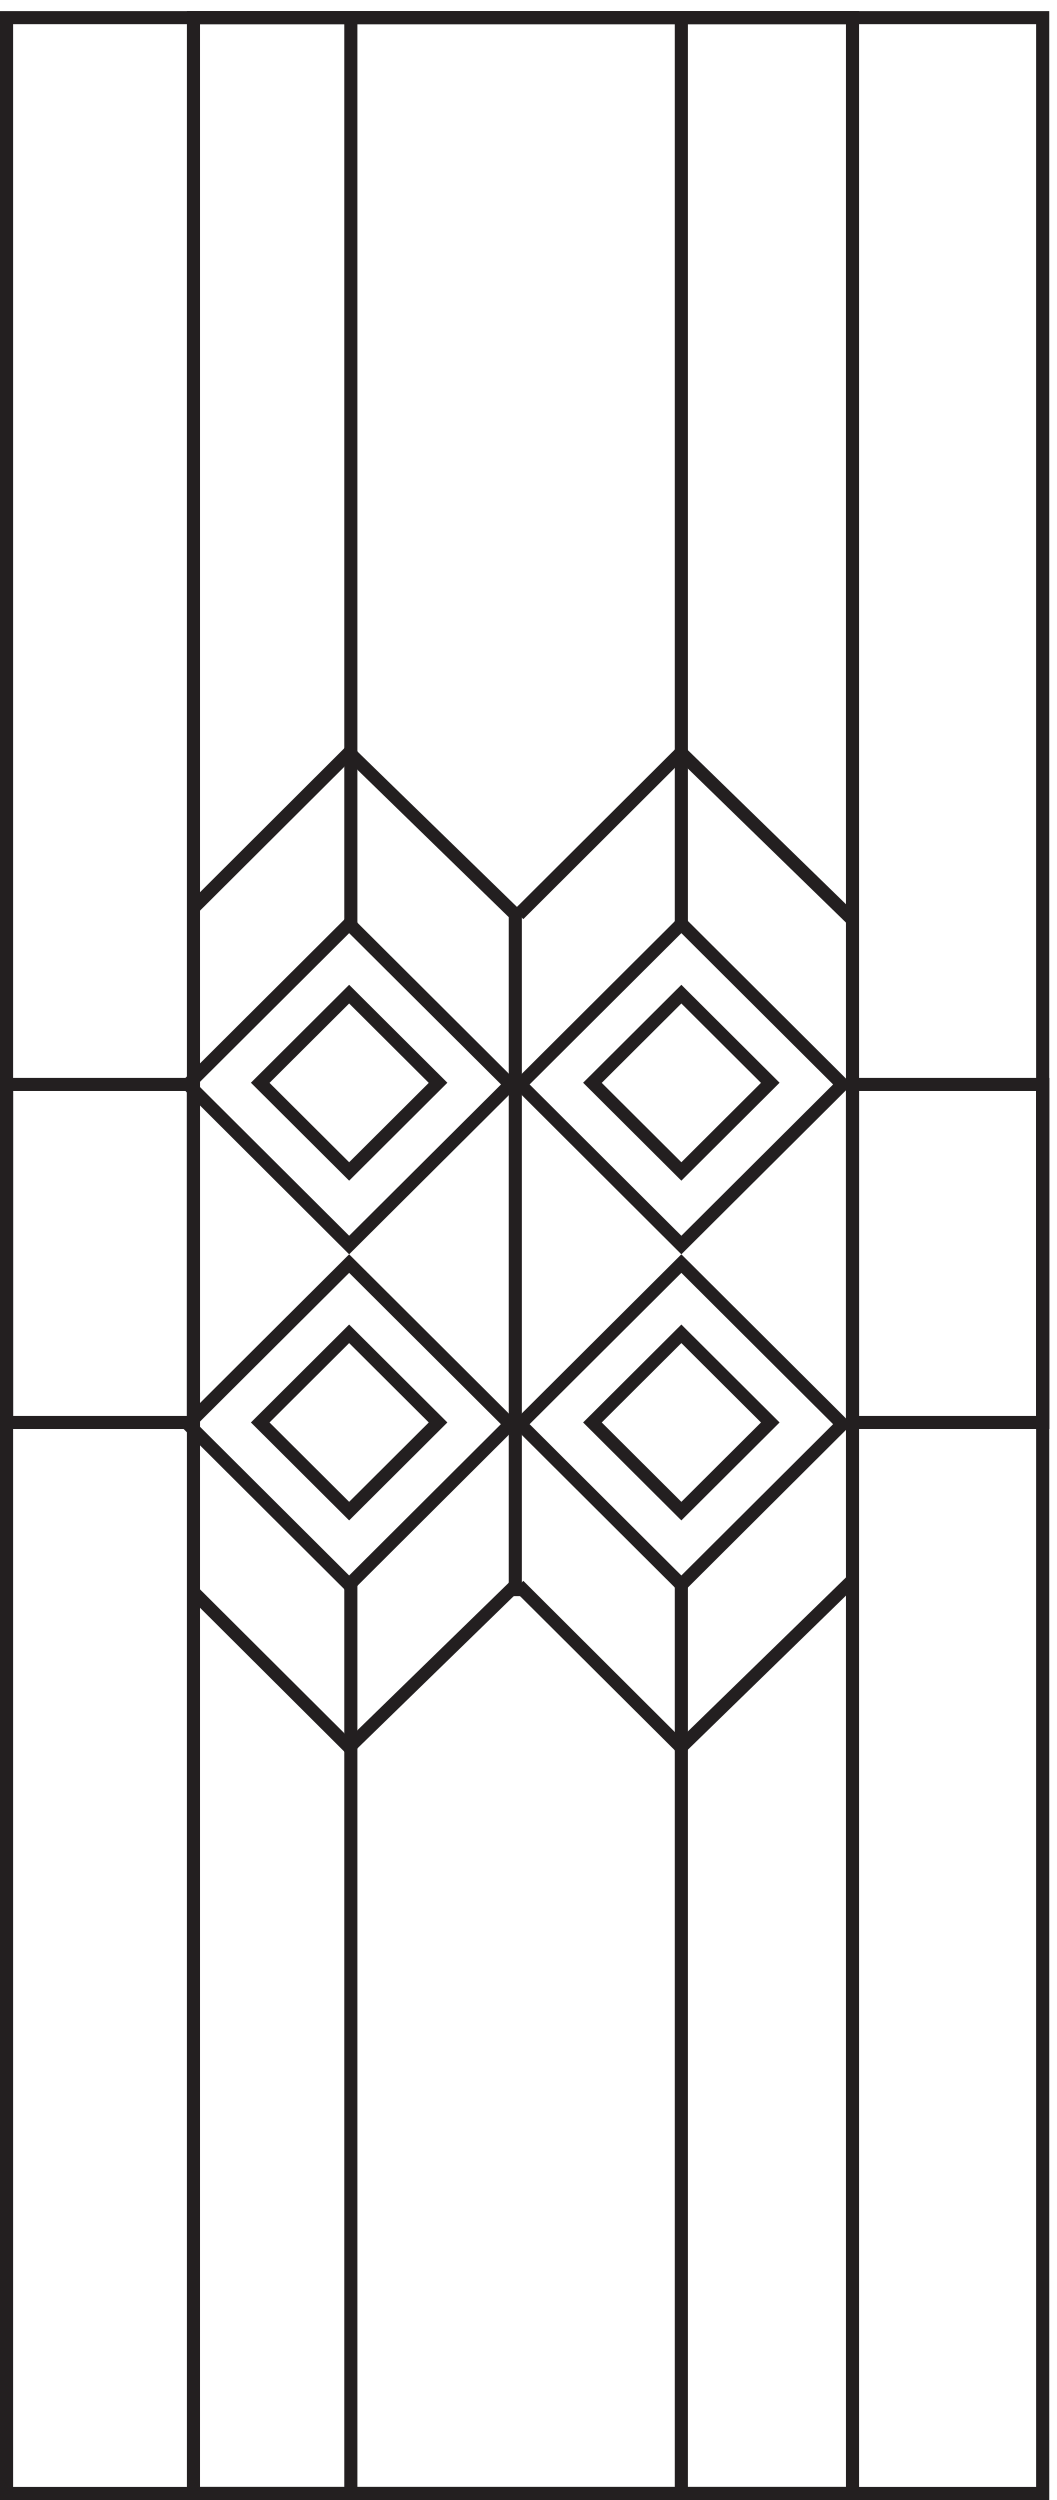
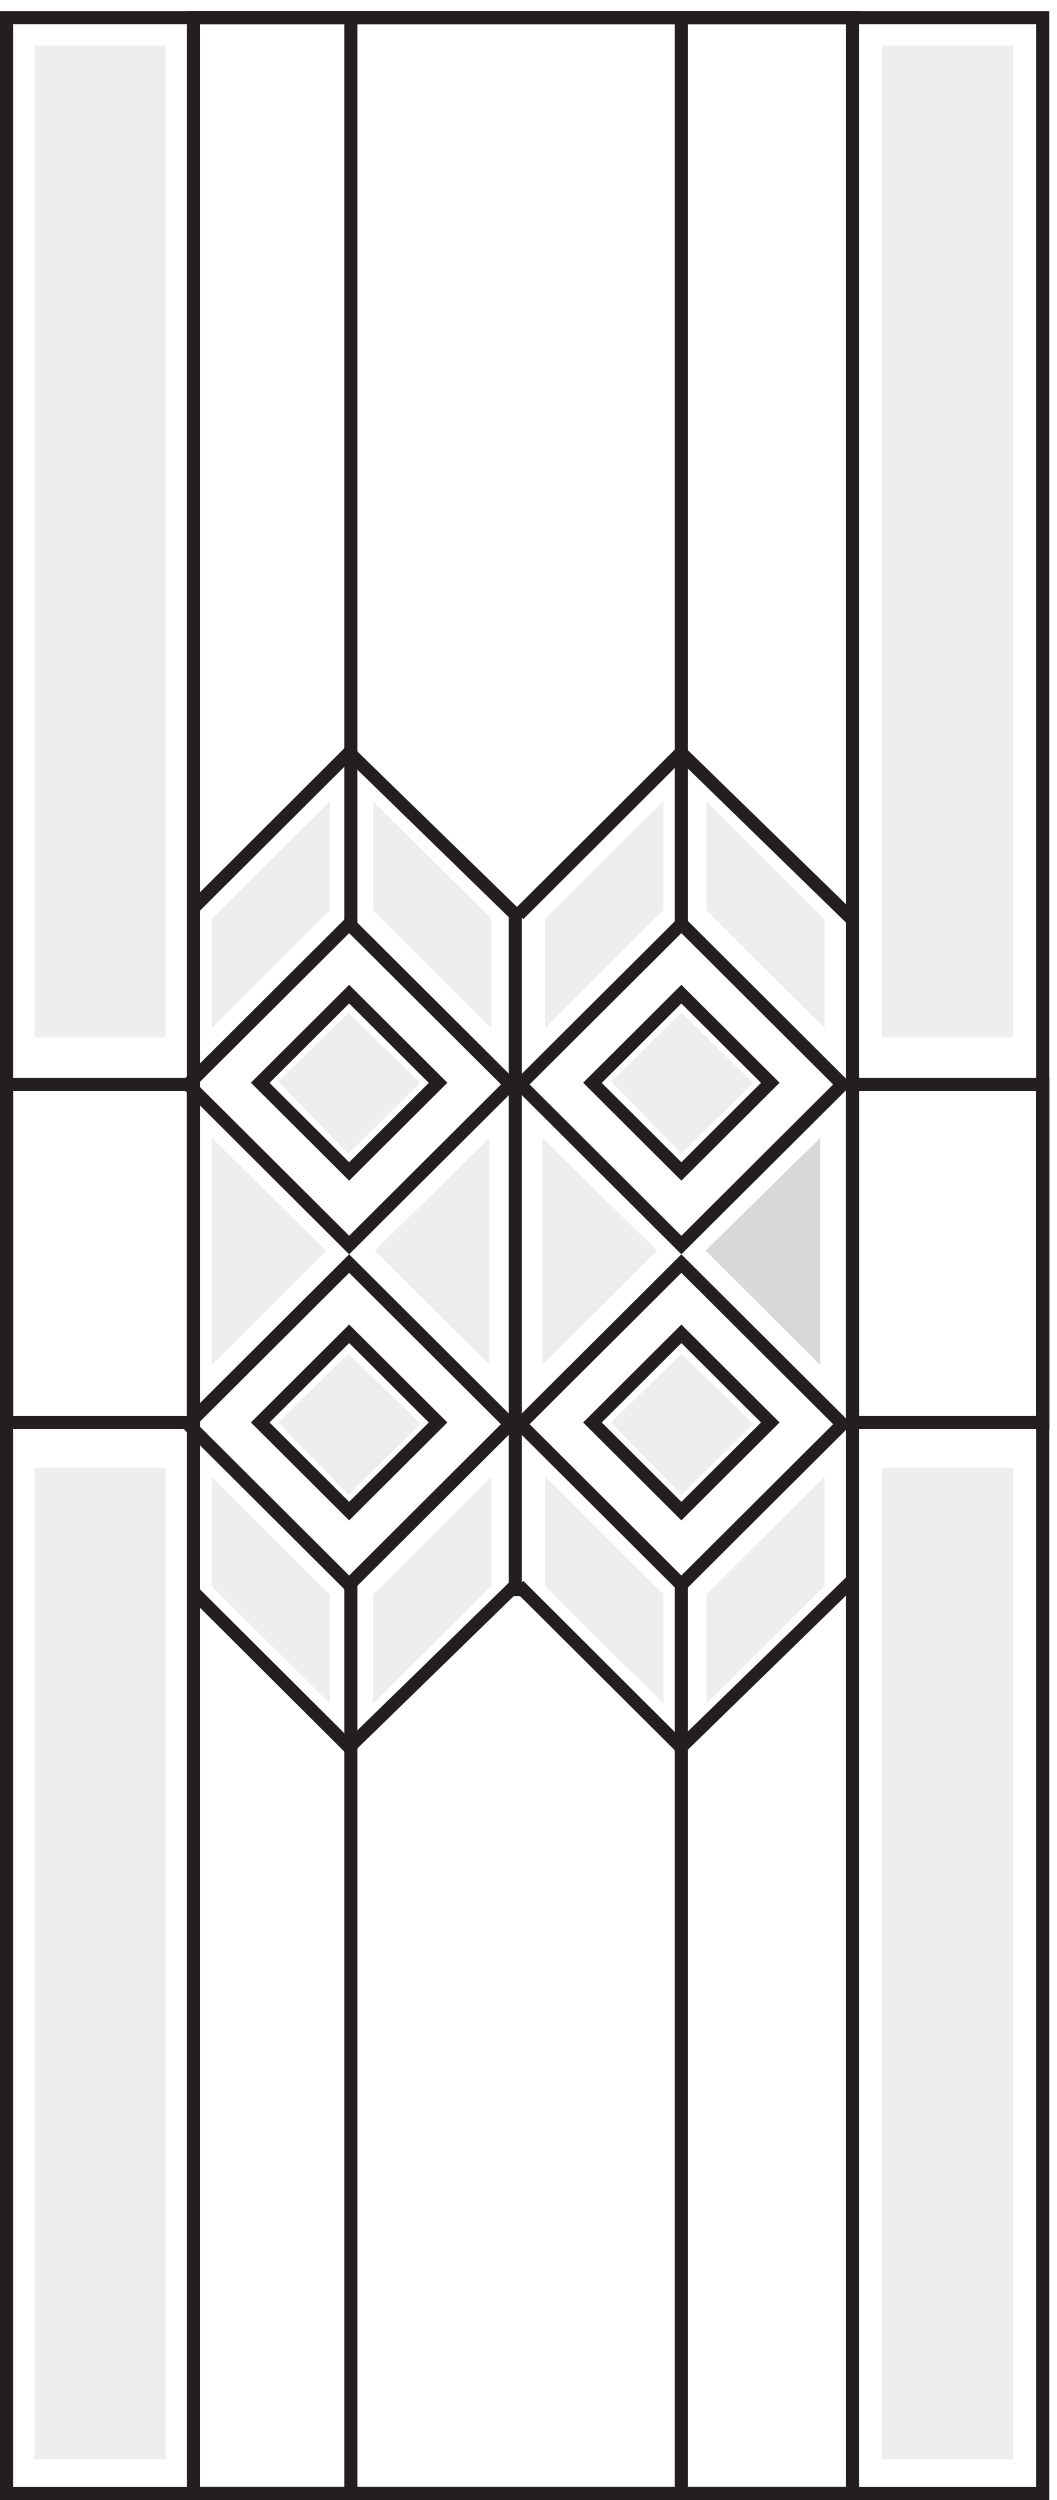
<svg xmlns="http://www.w3.org/2000/svg" width="71" height="168" viewBox="0 0 71 168" fill="none">
+   <path d="M2.318 69.702L11.132 69.702L11.132 3.058L2.318 3.058L2.318 69.702Z" fill="#EEEEEE" />
+   <path d="M59.271 69.702L68.085 69.702L68.085 3.058L59.271 3.058L59.271 69.702Z" fill="#EEEEEE" />
+   <path d="M2.318 165.267L11.132 165.267L11.132 98.622L2.318 98.622L2.318 165.267Z" fill="#EEEEEE" />
+   <path d="M59.271 165.267L68.085 165.267L68.085 98.622L59.271 98.622L59.271 165.267Z" fill="#EEEEEE" />
+   <path d="M45.787 77.532L50.616 72.769L45.787 68.05L41.062 72.681L45.787 77.532Z" fill="#EEEEEE" />
+   <path d="M23.418 77.532L28.247 72.769L23.418 68.05L18.685 72.681L23.418 77.532Z" fill="#EEEEEE" />
+   <path d="M45.787 100.45L50.616 95.678L45.787 90.96L41.062 95.591L45.787 100.45Z" fill="#EEEEEE" />
+   <path d="M23.418 100.45L28.247 95.678L23.418 90.96L18.685 95.591L23.418 100.45Z" fill="#EEEEEE" />
  <path d="M70.509 168H0V0.747H70.509V168ZM0.881 167.121H69.627V1.625H0.881V167.121Z" fill="#231F20" />
  <path d="M57.729 168H12.56V0.747H57.729V168ZM13.441 167.121H56.848V1.625H13.441V167.121Z" fill="#231F20" />
  <path d="M13.441 96.03H0V72.435H13.441V96.03ZM0.881 95.151H12.559V73.314H0.881V95.151Z" fill="#231F20" />
  <path d="M70.509 96.03H56.848V72.435H70.509V96.03ZM57.729 95.151H69.627V73.314H57.729V95.151Z" fill="#231F20" />
  <path d="M24.017 1.186H23.136V62.549H24.017V1.186Z" fill="#231F20" />
  <path d="M46.227 1.186H45.346V62.549H46.227V1.186Z" fill="#231F20" />
  <path d="M46.227 106.197H45.346V167.56H46.227V106.197Z" fill="#231F20" />
  <path d="M24.017 106.197H23.136V167.56H24.017V106.197Z" fill="#231F20" />
  <path d="M23.462 79.342L16.86 72.76L23.462 66.178L30.063 72.76L23.462 79.342ZM18.112 72.769L23.462 78.103L28.812 72.769L23.462 67.435L18.112 72.769Z" fill="#231F20" />
  <path d="M23.462 84.29L12.021 72.875L23.47 61.46L34.919 72.875L23.462 84.29ZM13.264 72.875L23.462 83.042L33.668 72.875L23.462 62.708L13.264 72.875Z" fill="#231F20" />
  <path d="M45.787 79.342L39.185 72.76L45.787 66.178L52.388 72.76L45.787 79.342ZM40.437 72.769L45.787 78.103L51.137 72.769L45.787 67.435L40.437 72.769Z" fill="#231F20" />
  <path d="M45.787 84.29L34.347 72.875L45.796 61.46L57.244 72.875L45.787 84.29ZM35.589 72.875L45.787 83.042L55.984 72.875L45.787 62.708L35.589 72.875Z" fill="#231F20" />
  <path d="M23.462 102.172L16.86 95.59L23.462 89.008L30.063 95.59L23.462 102.172ZM18.112 95.59L23.462 100.924L28.812 95.59L23.462 90.256L18.112 95.59Z" fill="#231F20" />
  <path d="M23.462 107.12L12.013 95.705L23.462 84.29L34.91 95.705L23.462 107.12ZM13.264 95.705L23.462 105.872L33.659 95.705L23.462 85.537L13.264 95.705Z" fill="#231F20" />
  <path d="M45.787 102.172L39.185 95.59L45.787 89.008L52.388 95.59L45.787 102.172ZM40.437 95.59L45.787 100.924L51.137 95.59L45.787 90.256L40.437 95.59Z" fill="#231F20" />
  <path d="M45.787 107.12L34.338 95.705L45.787 84.29L57.236 95.705L45.787 107.12ZM35.589 95.705L45.787 105.872L55.984 95.705L45.787 85.537L35.589 95.705Z" fill="#231F20" />
  <path d="M35.069 107.26H34.188V61.635L23.471 51.196L13.308 61.328L12.691 60.704L23.462 49.957L35.069 61.266V107.26Z" fill="#231F20" />
  <path d="M56.883 62.031L45.76 51.196L35.166 61.767L34.54 61.143L45.76 49.957L57.499 61.398L56.883 62.031Z" fill="#231F20" />
  <path d="M23.462 118.034L12.691 107.295L13.308 106.672L23.471 116.804L34.32 106.232L34.937 106.856L23.462 118.034Z" fill="#231F20" />
  <path d="M45.76 118.034L34.54 106.856L35.166 106.232L45.76 116.804L56.883 105.969L57.499 106.592L45.76 118.034Z" fill="#231F20" />
+   <path d="M14.226 61.741V69.096L22.175 61.17V53.832L14.226 61.741Z" fill="#EEEEEE" />
+   <path d="M33.015 61.741V69.096L25.065 61.17V53.832L33.015 61.741Z" fill="#EEEEEE" />
+   <path d="M14.226 106.592V99.228L22.175 107.155V114.492L14.226 106.592Z" fill="#EEEEEE" />
+   <path d="M33.015 106.592V99.228L25.065 107.155V114.492L33.015 106.592Z" fill="#EEEEEE" />
+   <path d="M36.629 61.741V69.096L44.579 61.17V53.832L36.629 61.741Z" fill="#EEEEEE" />
+   <path d="M55.411 61.741V69.096L47.461 61.17V53.832L55.411 61.741Z" fill="#EEEEEE" />
+   <path d="M36.629 106.592V99.228L44.579 107.155V114.492L36.629 106.592Z" fill="#EEEEEE" />
+   <path d="M55.411 106.592V99.228L47.461 107.155V114.492L55.411 106.592Z" fill="#EEEEEE" />
+   <path d="M14.226 76.46V91.733L21.929 84.044L14.226 76.46Z" fill="#EEEEEE" />
+   <path d="M32.892 76.46V91.733L25.189 84.044L32.892 76.46Z" fill="#EEEEEE" />
+   <path d="M36.453 76.46V91.733L44.156 84.044L36.453 76.46Z" fill="#EEEEEE" />
+   <path d="M55.12 76.46V91.733L47.417 84.044L55.12 76.46Z" fill="#D8D8D8" />
</svg>
